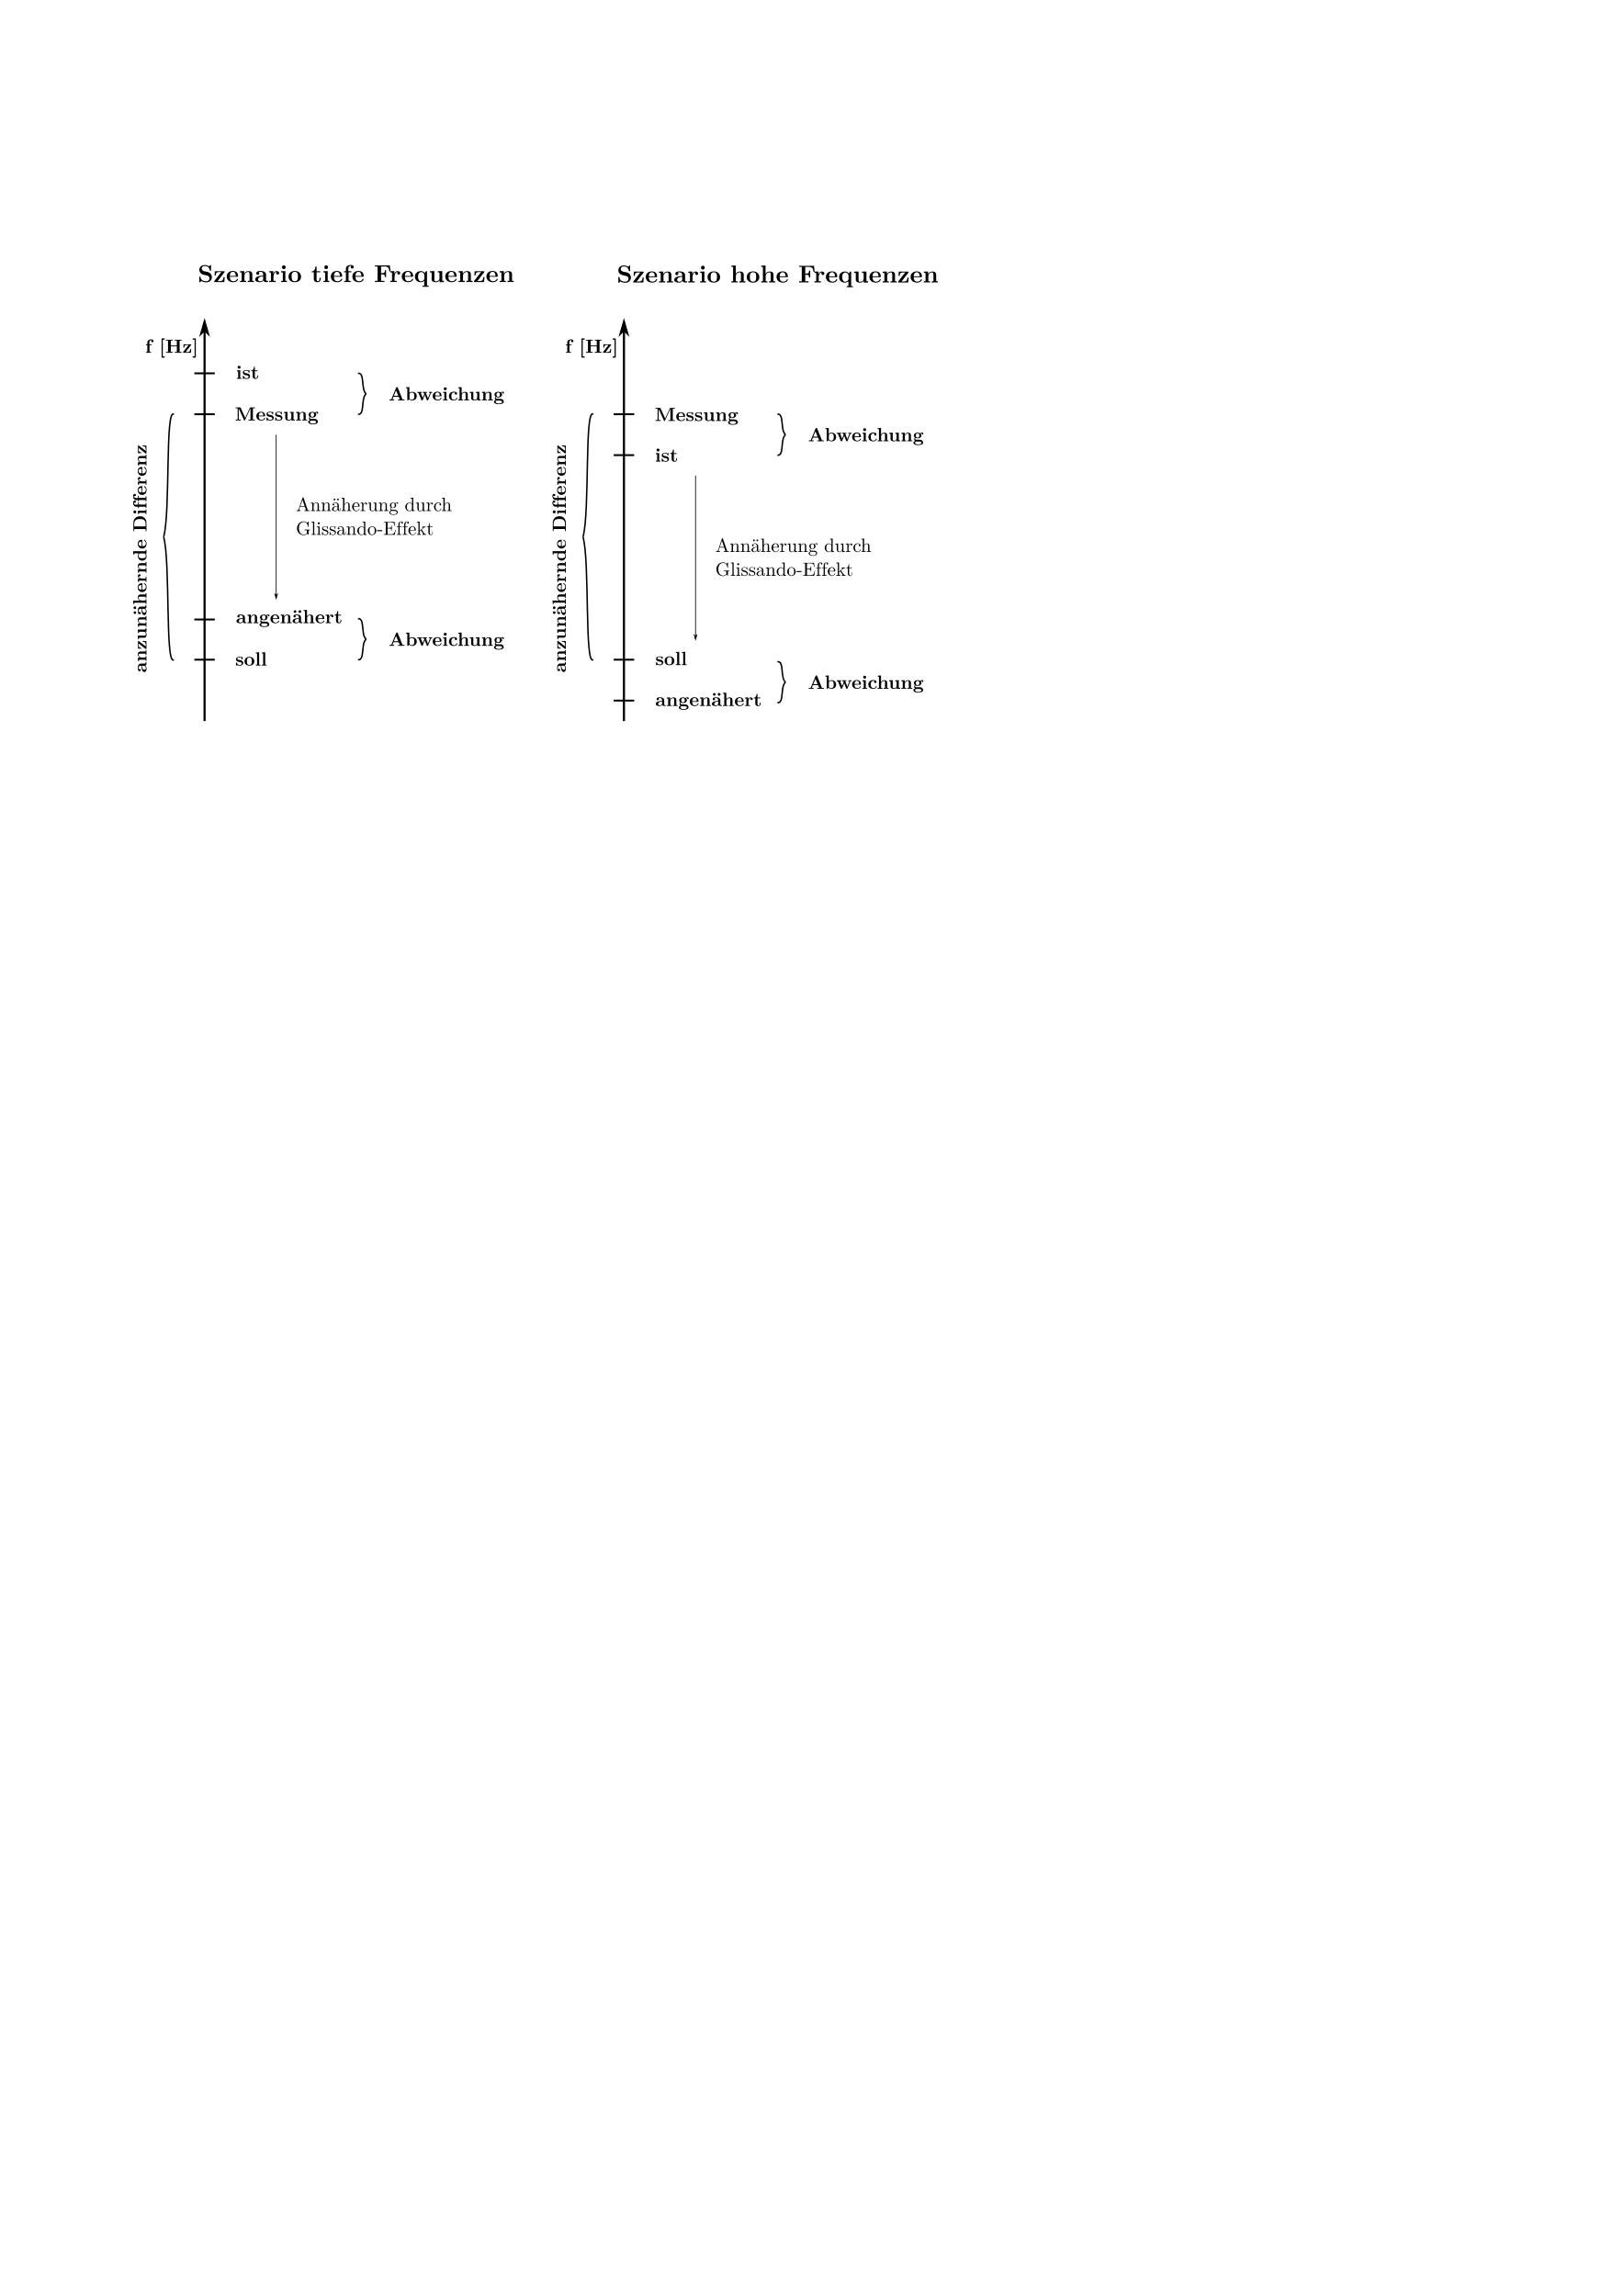
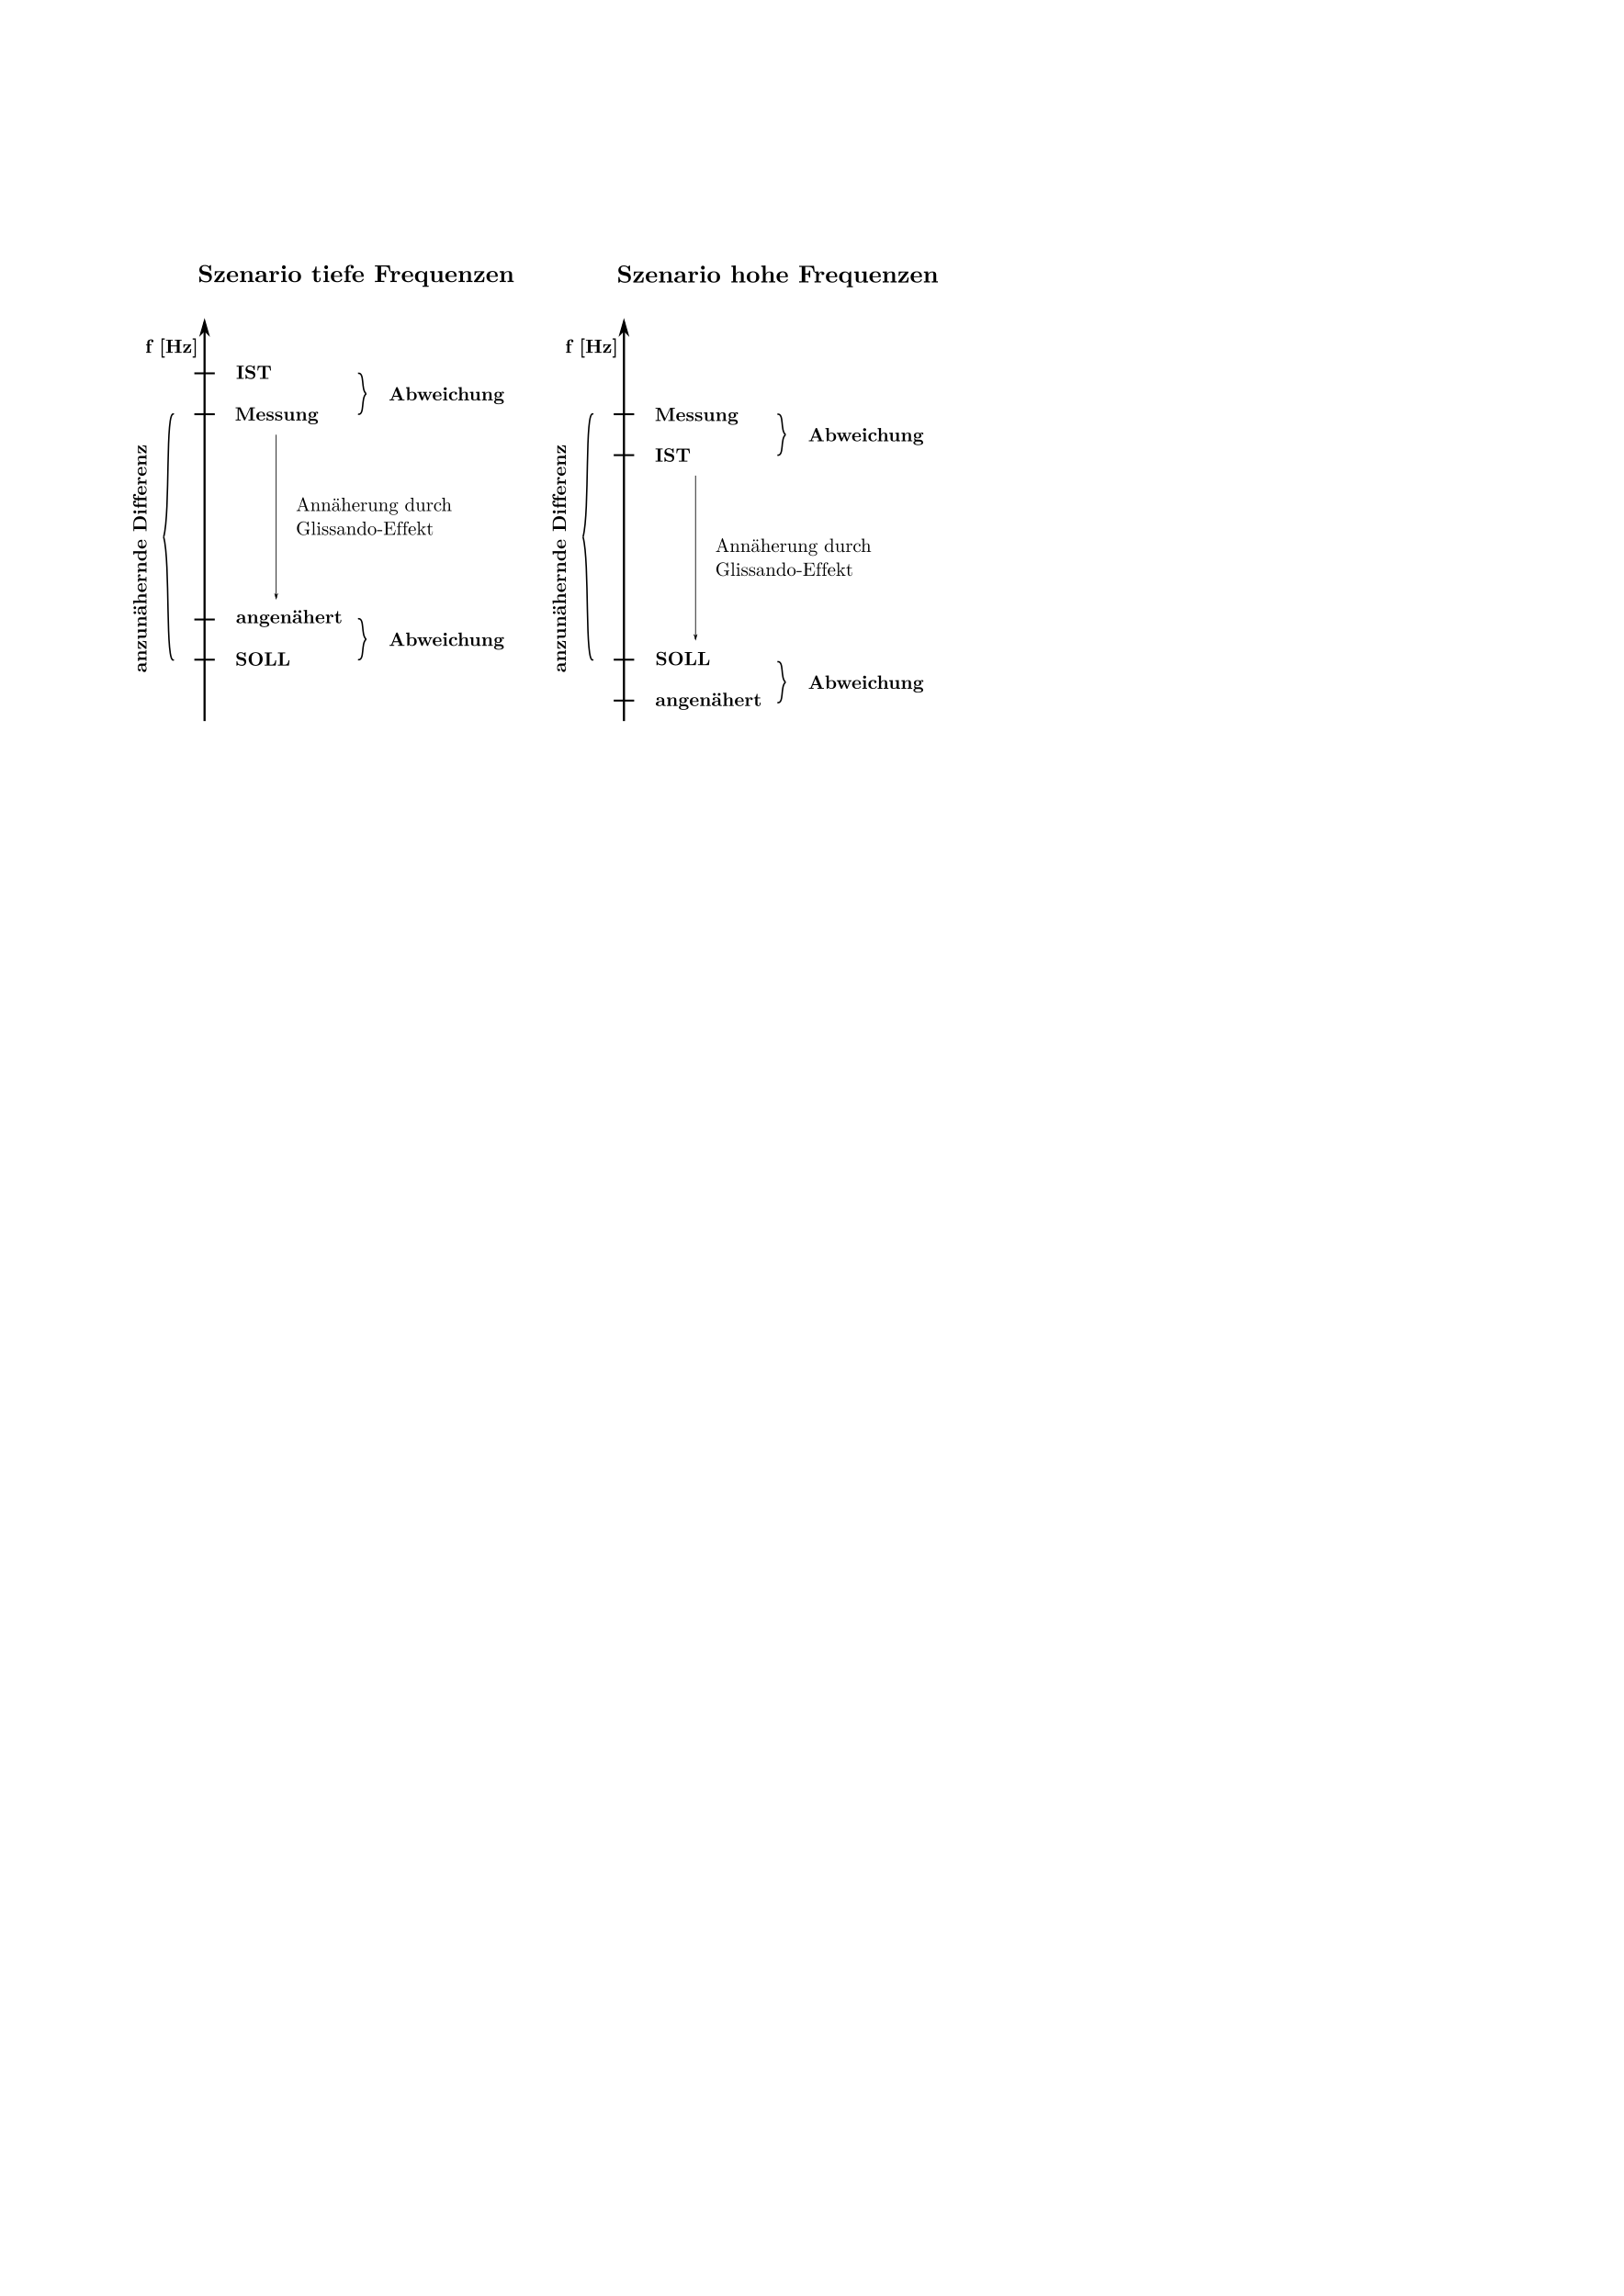
<svg xmlns="http://www.w3.org/2000/svg" width="210mm" height="297mm" viewBox="0 0 210 297" version="1.1" id="svg2093">
  <defs id="defs2087">
    <marker orient="auto" refY="0.0" refX="0.0" id="Arrow1Mend" style="overflow:visible;">
      <path id="path2651" d="M 0.0,0.0 L 5.0,-5.0 L -12.5,0.0 L 5.0,5.0 L 0.0,0.0 z " style="fill-rule:evenodd;stroke:#000000;stroke-width:1pt;stroke-opacity:1;fill:#000000;fill-opacity:1" transform="scale(0.4) rotate(180) translate(10,0)" />
    </marker>
    <marker orient="auto" refY="0.0" refX="0.0" id="Arrow1Mstart" style="overflow:visible">
      <path id="path2648" d="M 0.0,0.0 L 5.0,-5.0 L -12.5,0.0 L 5.0,5.0 L 0.0,0.0 z " style="fill-rule:evenodd;stroke:#000000;stroke-width:1pt;stroke-opacity:1;fill:#000000;fill-opacity:1" transform="scale(0.4) translate(10,0)" />
    </marker>
    <marker orient="auto" refY="0.0" refX="0.0" id="Arrow2Mend" style="overflow:visible;">
      <path id="path2669" style="fill-rule:evenodd;stroke-width:0.625;stroke-linejoin:round;stroke:#000000;stroke-opacity:1;fill:#000000;fill-opacity:1" d="M 8.719,4.034 L -2.207,0.016 L 8.719,-4.002 C 6.973,-1.63 6.983,1.616 8.719,4.034 z " transform="scale(0.6) rotate(180) translate(0,0)" />
    </marker>
    <marker orient="auto" refY="0" refX="0" id="Arrow1Mstart-7" style="overflow:visible">
      <path id="path2648-4" d="M 0,0 5,-5 -12.5,0 5,5 Z" style="fill:#000000;fill-opacity:1;fill-rule:evenodd;stroke:#000000;stroke-width:1pt;stroke-opacity:1" transform="matrix(0.4,0,0,0.4,4,0)" />
    </marker>
    <marker orient="auto" refY="0" refX="0" id="Arrow1Mstart-1" style="overflow:visible">
      <path id="path2648-6" d="M 0,0 5,-5 -12.5,0 5,5 Z" style="fill:#000000;fill-opacity:1;fill-rule:evenodd;stroke:#000000;stroke-width:1pt;stroke-opacity:1" transform="matrix(0.4,0,0,0.4,4,0)" />
    </marker>
    <marker orient="auto" refY="0" refX="0" id="Arrow1Mend-0" style="overflow:visible">
      <path id="path2651-7" d="M 0,0 5,-5 -12.5,0 5,5 Z" style="fill:#000000;fill-opacity:1;fill-rule:evenodd;stroke:#000000;stroke-width:1pt;stroke-opacity:1" transform="matrix(-0.4,0,0,-0.4,-4,0)" />
    </marker>
  </defs>
  <g id="layer1">
    <path style="opacity:1;vector-effect:none;fill:none;fill-opacity:1;stroke:#000000;stroke-width:0.276;stroke-linecap:butt;stroke-linejoin:miter;stroke-miterlimit:10;stroke-dasharray:none;stroke-dashoffset:0;stroke-opacity:1;marker-start:url(#Arrow1Mstart)" d="m 26.458,41.677 c 0,51.594 0,51.594 0,51.594" id="path2640" />
    <path style="opacity:1;vector-effect:none;fill:none;fill-opacity:1;stroke:#000000;stroke-width:0.245;stroke-linecap:butt;stroke-linejoin:miter;stroke-miterlimit:10;stroke-dasharray:none;stroke-dashoffset:0;stroke-opacity:1" d="M 25.135,85.333 H 27.781" id="path2968" />
    <path style="opacity:1;vector-effect:none;fill:none;fill-opacity:1;stroke:#000000;stroke-width:0.245;stroke-linecap:butt;stroke-linejoin:miter;stroke-miterlimit:10;stroke-dasharray:none;stroke-dashoffset:0;stroke-opacity:1" d="M 25.135,48.292 H 27.781" id="path2970" />
    <path style="opacity:1;vector-effect:none;fill:none;fill-opacity:1;stroke:#000000;stroke-width:0.245;stroke-linecap:butt;stroke-linejoin:miter;stroke-miterlimit:10;stroke-dasharray:none;stroke-dashoffset:0;stroke-opacity:1" d="M 25.135,53.583 H 27.781" id="path2972" />
    <text xml:space="preserve" style="font-style:normal;font-variant:normal;font-weight:bold;font-stretch:normal;font-size:2.469px;line-height:1.25;font-family:'Latin Modern Roman';-inkscape-font-specification:'Latin Modern Roman, Bold';font-variant-ligatures:normal;font-variant-caps:normal;font-variant-numeric:normal;font-feature-settings:normal;text-align:start;letter-spacing:0px;word-spacing:0px;writing-mode:lr-tb;text-anchor:start;fill:#000000;fill-opacity:1;stroke:none;stroke-width:0.265" x="30.427" y="86.089" id="text2976">
-       <tspan id="tspan2974" x="30.427" y="86.089" style="font-style:normal;font-variant:normal;font-weight:bold;font-stretch:normal;font-size:2.469px;font-family:'Latin Modern Roman';-inkscape-font-specification:'Latin Modern Roman, Bold';font-variant-ligatures:normal;font-variant-caps:normal;font-variant-numeric:normal;font-feature-settings:normal;text-align:start;writing-mode:lr-tb;text-anchor:start;stroke-width:0.265">soll</tspan>
+       <tspan id="tspan2974" x="30.427" y="86.089" style="font-style:normal;font-variant:normal;font-weight:bold;font-stretch:normal;font-size:2.469px;font-family:'Latin Modern Roman';-inkscape-font-specification:'Latin Modern Roman, Bold';font-variant-ligatures:normal;font-variant-caps:normal;font-variant-numeric:normal;font-feature-settings:normal;text-align:start;writing-mode:lr-tb;text-anchor:start;stroke-width:0.265">SOLL</tspan>
    </text>
    <text xml:space="preserve" style="font-style:normal;font-variant:normal;font-weight:bold;font-stretch:normal;font-size:2.469px;line-height:1.25;font-family:'Latin Modern Roman';-inkscape-font-specification:'Latin Modern Roman, Bold';font-variant-ligatures:normal;font-variant-caps:normal;font-variant-numeric:normal;font-feature-settings:normal;text-align:start;letter-spacing:0px;word-spacing:0px;writing-mode:lr-tb;text-anchor:start;fill:#000000;fill-opacity:1;stroke:none;stroke-width:0.265" x="30.38" y="54.387" id="text2980">
      <tspan id="tspan2978" x="30.38" y="54.387" style="font-style:normal;font-variant:normal;font-weight:bold;font-stretch:normal;font-size:2.469px;font-family:'Latin Modern Roman';-inkscape-font-specification:'Latin Modern Roman, Bold';font-variant-ligatures:normal;font-variant-caps:normal;font-variant-numeric:normal;font-feature-settings:normal;text-align:start;writing-mode:lr-tb;text-anchor:start;stroke-width:0.265">Messung</tspan>
    </text>
    <text xml:space="preserve" style="font-style:normal;font-variant:normal;font-weight:bold;font-stretch:normal;font-size:2.469px;line-height:1.25;font-family:'Latin Modern Roman';-inkscape-font-specification:'Latin Modern Roman, Bold';font-variant-ligatures:normal;font-variant-caps:normal;font-variant-numeric:normal;font-feature-settings:normal;text-align:start;letter-spacing:0px;word-spacing:0px;writing-mode:lr-tb;text-anchor:start;fill:#000000;fill-opacity:1;stroke:none;stroke-width:0.265" x="30.522" y="49" id="text2984">
-       <tspan id="tspan2982" x="30.522" y="49" style="font-style:normal;font-variant:normal;font-weight:bold;font-stretch:normal;font-size:2.469px;font-family:'Latin Modern Roman';-inkscape-font-specification:'Latin Modern Roman, Bold';font-variant-ligatures:normal;font-variant-caps:normal;font-variant-numeric:normal;font-feature-settings:normal;text-align:start;writing-mode:lr-tb;text-anchor:start;stroke-width:0.265">ist</tspan>
+       <tspan id="tspan2982" x="30.522" y="49" style="font-style:normal;font-variant:normal;font-weight:bold;font-stretch:normal;font-size:2.469px;font-family:'Latin Modern Roman';-inkscape-font-specification:'Latin Modern Roman, Bold';font-variant-ligatures:normal;font-variant-caps:normal;font-variant-numeric:normal;font-feature-settings:normal;text-align:start;writing-mode:lr-tb;text-anchor:start;stroke-width:0.265">IST</tspan>
    </text>
    <path style="opacity:1;vector-effect:none;fill:none;fill-opacity:1;stroke:#000000;stroke-width:0.19;stroke-linecap:butt;stroke-linejoin:miter;stroke-miterlimit:10;stroke-dasharray:none;stroke-dashoffset:0;stroke-opacity:1" d="m 46.302,53.583 c 0.914,0.151 0.348,-2.11 1.058,-2.646" id="path3072" />
    <path style="opacity:1;vector-effect:none;fill:none;fill-opacity:1;stroke:#000000;stroke-width:0.19;stroke-linecap:butt;stroke-linejoin:miter;stroke-miterlimit:10;stroke-dasharray:none;stroke-dashoffset:0;stroke-opacity:1" d="m 46.302,48.292 c 0.914,-0.151 0.348,2.11 1.058,2.646" id="path3072-6" />
    <text xml:space="preserve" style="font-style:normal;font-variant:normal;font-weight:bold;font-stretch:normal;font-size:2.469px;line-height:1.25;font-family:'Latin Modern Roman';-inkscape-font-specification:'Latin Modern Roman, Bold';font-variant-ligatures:normal;font-variant-caps:normal;font-variant-numeric:normal;font-feature-settings:normal;text-align:start;letter-spacing:0px;word-spacing:0px;writing-mode:lr-tb;text-anchor:start;fill:#000000;fill-opacity:1;stroke:none;stroke-width:0.265" x="50.271" y="51.788" id="text2984-9">
      <tspan id="tspan2982-9" x="50.271" y="51.788" style="font-style:normal;font-variant:normal;font-weight:bold;font-stretch:normal;font-size:2.469px;font-family:'Latin Modern Roman';-inkscape-font-specification:'Latin Modern Roman, Bold';font-variant-ligatures:normal;font-variant-caps:normal;font-variant-numeric:normal;font-feature-settings:normal;text-align:start;writing-mode:lr-tb;text-anchor:start;stroke-width:0.265">Abweichung</tspan>
    </text>
    <path style="opacity:1;vector-effect:none;fill:none;fill-opacity:1;stroke:#000000;stroke-width:0.245;stroke-linecap:butt;stroke-linejoin:miter;stroke-miterlimit:10;stroke-dasharray:none;stroke-dashoffset:0;stroke-opacity:1" d="m 25.135,80.136 h 2.646" id="path2970-9" />
    <text xml:space="preserve" style="font-style:normal;font-variant:normal;font-weight:bold;font-stretch:normal;font-size:2.469px;line-height:1.25;font-family:'Latin Modern Roman';-inkscape-font-specification:'Latin Modern Roman, Bold';font-variant-ligatures:normal;font-variant-caps:normal;font-variant-numeric:normal;font-feature-settings:normal;text-align:start;letter-spacing:0px;word-spacing:0px;writing-mode:lr-tb;text-anchor:start;fill:#000000;fill-opacity:1;stroke:none;stroke-width:0.265" x="30.522" y="80.609" id="text2984-98">
      <tspan id="tspan2982-8" x="30.522" y="80.609" style="font-style:normal;font-variant:normal;font-weight:bold;font-stretch:normal;font-size:2.469px;font-family:'Latin Modern Roman';-inkscape-font-specification:'Latin Modern Roman, Bold';font-variant-ligatures:normal;font-variant-caps:normal;font-variant-numeric:normal;font-feature-settings:normal;text-align:start;writing-mode:lr-tb;text-anchor:start;stroke-width:0.265">angenähert</tspan>
    </text>
    <flowRoot xml:space="preserve" id="flowRoot3140" style="fill:black;fill-opacity:1;stroke:none;font-family:sans-serif;font-style:normal;font-weight:normal;font-size:9.333px;line-height:1.25;letter-spacing:0px;word-spacing:0px">
      <flowRegion id="flowRegion3142">
        <rect id="rect3144" width="100" height="45" x="195" y="177.52" />
      </flowRegion>
      <flowPara id="flowPara3146" />
    </flowRoot>
    <path style="opacity:1;vector-effect:none;fill:none;fill-opacity:1;stroke:#000000;stroke-width:0.19;stroke-linecap:butt;stroke-linejoin:miter;stroke-miterlimit:10;stroke-dasharray:none;stroke-dashoffset:0;stroke-opacity:1" d="m 46.302,85.333 c 0.914,0.151 0.348,-2.11 1.058,-2.646" id="path3072-0" />
    <path style="opacity:1;vector-effect:none;fill:none;fill-opacity:1;stroke:#000000;stroke-width:0.19;stroke-linecap:butt;stroke-linejoin:miter;stroke-miterlimit:10;stroke-dasharray:none;stroke-dashoffset:0;stroke-opacity:1" d="m 46.302,80.042 c 0.914,-0.151 0.348,2.11 1.058,2.646" id="path3072-6-4" />
    <text xml:space="preserve" style="font-style:normal;font-variant:normal;font-weight:bold;font-stretch:normal;font-size:2.469px;line-height:1.25;font-family:'Latin Modern Roman';-inkscape-font-specification:'Latin Modern Roman, Bold';font-variant-ligatures:normal;font-variant-caps:normal;font-variant-numeric:normal;font-feature-settings:normal;text-align:start;letter-spacing:0px;word-spacing:0px;writing-mode:lr-tb;text-anchor:start;fill:#000000;fill-opacity:1;stroke:none;stroke-width:0.265" x="50.271" y="83.538" id="text2984-9-5">
      <tspan id="tspan2982-9-9" x="50.271" y="83.538" style="font-style:normal;font-variant:normal;font-weight:bold;font-stretch:normal;font-size:2.469px;font-family:'Latin Modern Roman';-inkscape-font-specification:'Latin Modern Roman, Bold';font-variant-ligatures:normal;font-variant-caps:normal;font-variant-numeric:normal;font-feature-settings:normal;text-align:start;writing-mode:lr-tb;text-anchor:start;stroke-width:0.265">Abweichung</tspan>
    </text>
    <path style="opacity:1;vector-effect:none;fill:none;fill-opacity:1;stroke:#000000;stroke-width:0.276;stroke-linecap:butt;stroke-linejoin:miter;stroke-miterlimit:10;stroke-dasharray:none;stroke-dashoffset:0;stroke-opacity:1;marker-start:url(#Arrow1Mstart-1)" d="m 80.698,41.677 c 0,51.594 0,51.594 0,51.594" id="path2640-2" />
    <path style="opacity:1;vector-effect:none;fill:none;fill-opacity:1;stroke:#000000;stroke-width:0.245;stroke-linecap:butt;stroke-linejoin:miter;stroke-miterlimit:10;stroke-dasharray:none;stroke-dashoffset:0;stroke-opacity:1" d="m 79.375,85.333 h 2.646" id="path2968-7" />
    <path style="opacity:1;vector-effect:none;fill:none;fill-opacity:1;stroke:#000000;stroke-width:0.245;stroke-linecap:butt;stroke-linejoin:miter;stroke-miterlimit:10;stroke-dasharray:none;stroke-dashoffset:0;stroke-opacity:1" d="m 79.375,58.875 h 2.646" id="path2970-2" />
    <path style="opacity:1;vector-effect:none;fill:none;fill-opacity:1;stroke:#000000;stroke-width:0.245;stroke-linecap:butt;stroke-linejoin:miter;stroke-miterlimit:10;stroke-dasharray:none;stroke-dashoffset:0;stroke-opacity:1" d="m 79.375,53.583 h 2.646" id="path2972-7" />
    <text xml:space="preserve" style="font-style:normal;font-variant:normal;font-weight:bold;font-stretch:normal;font-size:2.469px;line-height:1.25;font-family:'Latin Modern Roman';-inkscape-font-specification:'Latin Modern Roman, Bold';font-variant-ligatures:normal;font-variant-caps:normal;font-variant-numeric:normal;font-feature-settings:normal;text-align:start;letter-spacing:0px;word-spacing:0px;writing-mode:lr-tb;text-anchor:start;fill:#000000;fill-opacity:1;stroke:none;stroke-width:0.265" x="84.753" y="86.035" id="text2976-9">
-       <tspan id="tspan2974-7" x="84.753" y="86.035" style="font-style:normal;font-variant:normal;font-weight:bold;font-stretch:normal;font-size:2.469px;font-family:'Latin Modern Roman';-inkscape-font-specification:'Latin Modern Roman, Bold';font-variant-ligatures:normal;font-variant-caps:normal;font-variant-numeric:normal;font-feature-settings:normal;text-align:start;writing-mode:lr-tb;text-anchor:start;stroke-width:0.265">soll</tspan>
+       <tspan id="tspan2974-7" x="84.753" y="86.035" style="font-style:normal;font-variant:normal;font-weight:bold;font-stretch:normal;font-size:2.469px;font-family:'Latin Modern Roman';-inkscape-font-specification:'Latin Modern Roman, Bold';font-variant-ligatures:normal;font-variant-caps:normal;font-variant-numeric:normal;font-feature-settings:normal;text-align:start;writing-mode:lr-tb;text-anchor:start;stroke-width:0.265">SOLL</tspan>
    </text>
    <text xml:space="preserve" style="font-style:normal;font-variant:normal;font-weight:bold;font-stretch:normal;font-size:2.469px;line-height:1.25;font-family:'Latin Modern Roman';-inkscape-font-specification:'Latin Modern Roman, Bold';font-variant-ligatures:normal;font-variant-caps:normal;font-variant-numeric:normal;font-feature-settings:normal;text-align:start;letter-spacing:0px;word-spacing:0px;writing-mode:lr-tb;text-anchor:start;fill:#000000;fill-opacity:1;stroke:none;stroke-width:0.265" x="84.687" y="54.452" id="text2980-8">
      <tspan id="tspan2978-5" x="84.687" y="54.452" style="font-style:normal;font-variant:normal;font-weight:bold;font-stretch:normal;font-size:2.469px;font-family:'Latin Modern Roman';-inkscape-font-specification:'Latin Modern Roman, Bold';font-variant-ligatures:normal;font-variant-caps:normal;font-variant-numeric:normal;font-feature-settings:normal;text-align:start;writing-mode:lr-tb;text-anchor:start;stroke-width:0.265">Messung</tspan>
    </text>
    <text xml:space="preserve" style="font-style:normal;font-variant:normal;font-weight:bold;font-stretch:normal;font-size:2.469px;line-height:1.25;font-family:'Latin Modern Roman';-inkscape-font-specification:'Latin Modern Roman, Bold';font-variant-ligatures:normal;font-variant-caps:normal;font-variant-numeric:normal;font-feature-settings:normal;text-align:start;letter-spacing:0px;word-spacing:0px;writing-mode:lr-tb;text-anchor:start;fill:#000000;fill-opacity:1;stroke:none;stroke-width:0.265" x="84.707" y="59.71" id="text2984-5">
-       <tspan id="tspan2982-81" x="84.707" y="59.71" style="font-style:normal;font-variant:normal;font-weight:bold;font-stretch:normal;font-size:2.469px;font-family:'Latin Modern Roman';-inkscape-font-specification:'Latin Modern Roman, Bold';font-variant-ligatures:normal;font-variant-caps:normal;font-variant-numeric:normal;font-feature-settings:normal;text-align:start;writing-mode:lr-tb;text-anchor:start;stroke-width:0.265">ist</tspan>
+       <tspan id="tspan2982-81" x="84.707" y="59.71" style="font-style:normal;font-variant:normal;font-weight:bold;font-stretch:normal;font-size:2.469px;font-family:'Latin Modern Roman';-inkscape-font-specification:'Latin Modern Roman, Bold';font-variant-ligatures:normal;font-variant-caps:normal;font-variant-numeric:normal;font-feature-settings:normal;text-align:start;writing-mode:lr-tb;text-anchor:start;stroke-width:0.265">IST</tspan>
    </text>
    <path style="opacity:1;vector-effect:none;fill:none;fill-opacity:1;stroke:#000000;stroke-width:0.19;stroke-linecap:butt;stroke-linejoin:miter;stroke-miterlimit:10;stroke-dasharray:none;stroke-dashoffset:0;stroke-opacity:1" d="m 100.542,58.875 c 0.914,0.151 0.348,-2.11 1.058,-2.646" id="path3072-3" />
    <path style="opacity:1;vector-effect:none;fill:none;fill-opacity:1;stroke:#000000;stroke-width:0.19;stroke-linecap:butt;stroke-linejoin:miter;stroke-miterlimit:10;stroke-dasharray:none;stroke-dashoffset:0;stroke-opacity:1" d="m 100.542,53.583 c 0.914,-0.151 0.348,2.11 1.058,2.646" id="path3072-6-1" />
    <text xml:space="preserve" style="font-style:normal;font-variant:normal;font-weight:bold;font-stretch:normal;font-size:2.469px;line-height:1.25;font-family:'Latin Modern Roman';-inkscape-font-specification:'Latin Modern Roman, Bold';font-variant-ligatures:normal;font-variant-caps:normal;font-variant-numeric:normal;font-feature-settings:normal;text-align:start;letter-spacing:0px;word-spacing:0px;writing-mode:lr-tb;text-anchor:start;fill:#000000;fill-opacity:1;stroke:none;stroke-width:0.265" x="104.51" y="57.08" id="text2984-9-4">
      <tspan id="tspan2982-9-1" x="104.51" y="57.08" style="font-style:normal;font-variant:normal;font-weight:bold;font-stretch:normal;font-size:2.469px;font-family:'Latin Modern Roman';-inkscape-font-specification:'Latin Modern Roman, Bold';font-variant-ligatures:normal;font-variant-caps:normal;font-variant-numeric:normal;font-feature-settings:normal;text-align:start;writing-mode:lr-tb;text-anchor:start;stroke-width:0.265">Abweichung</tspan>
    </text>
    <path style="opacity:1;vector-effect:none;fill:none;fill-opacity:1;stroke:#000000;stroke-width:0.245;stroke-linecap:butt;stroke-linejoin:miter;stroke-miterlimit:10;stroke-dasharray:none;stroke-dashoffset:0;stroke-opacity:1" d="m 79.375,90.625 h 2.646" id="path2970-9-9" />
    <text xml:space="preserve" style="font-style:normal;font-variant:normal;font-weight:bold;font-stretch:normal;font-size:2.469px;line-height:1.25;font-family:'Latin Modern Roman';-inkscape-font-specification:'Latin Modern Roman, Bold';font-variant-ligatures:normal;font-variant-caps:normal;font-variant-numeric:normal;font-feature-settings:normal;text-align:start;letter-spacing:0px;word-spacing:0px;writing-mode:lr-tb;text-anchor:start;fill:#000000;fill-opacity:1;stroke:none;stroke-width:0.265" x="84.753" y="91.319" id="text2984-98-7">
      <tspan id="tspan2982-8-5" x="84.753" y="91.319" style="font-style:normal;font-variant:normal;font-weight:bold;font-stretch:normal;font-size:2.469px;font-family:'Latin Modern Roman';-inkscape-font-specification:'Latin Modern Roman, Bold';font-variant-ligatures:normal;font-variant-caps:normal;font-variant-numeric:normal;font-feature-settings:normal;text-align:start;writing-mode:lr-tb;text-anchor:start;stroke-width:0.265">angenähert</tspan>
    </text>
    <path style="opacity:1;vector-effect:none;fill:none;fill-opacity:1;stroke:#000000;stroke-width:0.19;stroke-linecap:butt;stroke-linejoin:miter;stroke-miterlimit:10;stroke-dasharray:none;stroke-dashoffset:0;stroke-opacity:1" d="m 100.542,90.89 c 0.914,0.151 0.348,-2.11 1.058,-2.646" id="path3072-0-9" />
    <path style="opacity:1;vector-effect:none;fill:none;fill-opacity:1;stroke:#000000;stroke-width:0.19;stroke-linecap:butt;stroke-linejoin:miter;stroke-miterlimit:10;stroke-dasharray:none;stroke-dashoffset:0;stroke-opacity:1" d="m 100.542,85.598 c 0.914,-0.151 0.348,2.11 1.058,2.646" id="path3072-6-4-6" />
    <text xml:space="preserve" style="font-style:normal;font-variant:normal;font-weight:bold;font-stretch:normal;font-size:2.469px;line-height:1.25;font-family:'Latin Modern Roman';-inkscape-font-specification:'Latin Modern Roman, Bold';font-variant-ligatures:normal;font-variant-caps:normal;font-variant-numeric:normal;font-feature-settings:normal;text-align:start;letter-spacing:0px;word-spacing:0px;writing-mode:lr-tb;text-anchor:start;fill:#000000;fill-opacity:1;stroke:none;stroke-width:0.265" x="104.51" y="89.094" id="text2984-9-5-6">
      <tspan id="tspan2982-9-9-7" x="104.51" y="89.094" style="font-style:normal;font-variant:normal;font-weight:bold;font-stretch:normal;font-size:2.469px;font-family:'Latin Modern Roman';-inkscape-font-specification:'Latin Modern Roman, Bold';font-variant-ligatures:normal;font-variant-caps:normal;font-variant-numeric:normal;font-feature-settings:normal;text-align:start;writing-mode:lr-tb;text-anchor:start;stroke-width:0.265">Abweichung</tspan>
    </text>
    <path style="opacity:1;vector-effect:none;fill:none;fill-opacity:1;stroke:#000000;stroke-width:0.19;stroke-linecap:butt;stroke-linejoin:miter;stroke-miterlimit:10;stroke-dasharray:none;stroke-dashoffset:0;stroke-opacity:1" d="M 22.49,85.333 C 21.348,86.236 22.055,72.677 21.167,69.466" id="path3072-0-5" />
    <path style="opacity:1;vector-effect:none;fill:none;fill-opacity:1;stroke:#000000;stroke-width:0.19;stroke-linecap:butt;stroke-linejoin:miter;stroke-miterlimit:10;stroke-dasharray:none;stroke-dashoffset:0;stroke-opacity:1" d="M 22.49,53.599 C 21.348,52.697 22.055,66.256 21.167,69.466" id="path3072-6-4-8" />
    <text xml:space="preserve" style="font-style:normal;font-variant:normal;font-weight:bold;font-stretch:normal;font-size:2.469px;line-height:1.25;font-family:'Latin Modern Roman';-inkscape-font-specification:'Latin Modern Roman, Bold';font-variant-ligatures:normal;font-variant-caps:normal;font-variant-numeric:normal;font-feature-settings:normal;text-align:start;letter-spacing:0px;word-spacing:0px;writing-mode:lr-tb;text-anchor:start;fill:#000000;fill-opacity:1;stroke:none;stroke-width:0.265" x="-69.88" y="18.941" id="text2980-4" transform="rotate(-90)">
      <tspan id="tspan2978-4" x="-69.88" y="18.941" style="font-style:normal;font-variant:normal;font-weight:bold;font-stretch:normal;font-size:2.469px;font-family:'Latin Modern Roman';-inkscape-font-specification:'Latin Modern Roman, Bold';font-variant-ligatures:normal;font-variant-caps:normal;font-variant-numeric:normal;font-feature-settings:normal;text-align:center;writing-mode:lr-tb;text-anchor:middle;stroke-width:0.265">anzunähernde Differenz</tspan>
    </text>
    <flowRoot xml:space="preserve" id="flowRoot3495" style="fill:black;fill-opacity:1;stroke:none;font-family:sans-serif;font-style:normal;font-weight:normal;font-size:9.333px;line-height:1.25;letter-spacing:0px;word-spacing:0px">
      <flowRegion id="flowRegion3497">
        <rect id="rect3499" width="50" height="140" x="40" y="192.52" />
      </flowRegion>
      <flowPara id="flowPara3501" />
    </flowRoot>
    <path style="opacity:1;vector-effect:none;fill:none;fill-opacity:1;stroke:#000000;stroke-width:0.19;stroke-linecap:butt;stroke-linejoin:miter;stroke-miterlimit:10;stroke-dasharray:none;stroke-dashoffset:0;stroke-opacity:1" d="m 76.729,85.325 c -1.142,0.903 -0.435,-12.656 -1.323,-15.867" id="path3072-0-5-0" />
    <path style="opacity:1;vector-effect:none;fill:none;fill-opacity:1;stroke:#000000;stroke-width:0.19;stroke-linecap:butt;stroke-linejoin:miter;stroke-miterlimit:10;stroke-dasharray:none;stroke-dashoffset:0;stroke-opacity:1" d="m 76.729,53.591 c -1.142,-0.903 -0.435,12.656 -1.323,15.867" id="path3072-6-4-8-4" />
    <text xml:space="preserve" style="font-style:normal;font-variant:normal;font-weight:bold;font-stretch:normal;font-size:2.469px;line-height:1.25;font-family:'Latin Modern Roman';-inkscape-font-specification:'Latin Modern Roman, Bold';font-variant-ligatures:normal;font-variant-caps:normal;font-variant-numeric:normal;font-feature-settings:normal;text-align:start;letter-spacing:0px;word-spacing:0px;writing-mode:lr-tb;text-anchor:start;fill:#000000;fill-opacity:1;stroke:none;stroke-width:0.265" x="-69.872" y="73.181" id="text2980-4-2" transform="rotate(-90)">
      <tspan id="tspan2978-4-2" x="-69.872" y="73.181" style="font-style:normal;font-variant:normal;font-weight:bold;font-stretch:normal;font-size:2.469px;font-family:'Latin Modern Roman';-inkscape-font-specification:'Latin Modern Roman, Bold';font-variant-ligatures:normal;font-variant-caps:normal;font-variant-numeric:normal;font-feature-settings:normal;text-align:center;writing-mode:lr-tb;text-anchor:middle;stroke-width:0.265">anzunähernde Differenz</tspan>
    </text>
    <text xml:space="preserve" style="font-style:normal;font-variant:normal;font-weight:bold;font-stretch:normal;font-size:3.175px;line-height:1.25;font-family:'Latin Modern Roman';-inkscape-font-specification:'Latin Modern Roman, Bold';font-variant-ligatures:normal;font-variant-caps:normal;font-variant-numeric:normal;font-feature-settings:normal;text-align:start;letter-spacing:0px;word-spacing:0px;writing-mode:lr-tb;text-anchor:start;fill:#000000;fill-opacity:1;stroke:none;stroke-width:0.265" x="25.575" y="36.488" id="text2980-87">
      <tspan id="tspan2978-7" x="25.575" y="36.488" style="font-style:normal;font-variant:normal;font-weight:bold;font-stretch:normal;font-size:3.175px;font-family:'Latin Modern Roman';-inkscape-font-specification:'Latin Modern Roman, Bold';font-variant-ligatures:normal;font-variant-caps:normal;font-variant-numeric:normal;font-feature-settings:normal;text-align:start;writing-mode:lr-tb;text-anchor:start;stroke-width:0.265">Szenario tiefe Frequenzen</tspan>
    </text>
    <text xml:space="preserve" style="font-style:normal;font-variant:normal;font-weight:bold;font-stretch:normal;font-size:3.175px;line-height:1.25;font-family:'Latin Modern Roman';-inkscape-font-specification:'Latin Modern Roman, Bold';font-variant-ligatures:normal;font-variant-caps:normal;font-variant-numeric:normal;font-feature-settings:normal;text-align:start;letter-spacing:0px;word-spacing:0px;writing-mode:lr-tb;text-anchor:start;fill:#000000;fill-opacity:1;stroke:none;stroke-width:0.265" x="79.768" y="36.541" id="text2980-87-3">
      <tspan id="tspan2978-7-5" x="79.768" y="36.541" style="font-style:normal;font-variant:normal;font-weight:bold;font-stretch:normal;font-size:3.175px;font-family:'Latin Modern Roman';-inkscape-font-specification:'Latin Modern Roman, Bold';font-variant-ligatures:normal;font-variant-caps:normal;font-variant-numeric:normal;font-feature-settings:normal;text-align:start;writing-mode:lr-tb;text-anchor:start;stroke-width:0.265">Szenario hohe Frequenzen</tspan>
    </text>
    <path style="opacity:1;vector-effect:none;fill:none;fill-opacity:1;stroke:#000000;stroke-width:0.1;stroke-linecap:butt;stroke-linejoin:miter;stroke-miterlimit:10;stroke-dasharray:none;stroke-dashoffset:0;stroke-opacity:1;marker-end:url(#Arrow1Mend)" d="m 35.719,56.229 c 0,21.167 0,21.167 0,21.167" id="path3779" />
    <text xml:space="preserve" style="font-style:normal;font-variant:normal;font-weight:bold;font-stretch:normal;font-size:2.469px;line-height:1.25;font-family:'Latin Modern Roman';-inkscape-font-specification:'Latin Modern Roman, Bold';font-variant-ligatures:normal;font-variant-caps:normal;font-variant-numeric:normal;font-feature-settings:normal;text-align:start;letter-spacing:0px;word-spacing:0px;writing-mode:lr-tb;text-anchor:start;fill:#000000;fill-opacity:1;stroke:none;stroke-width:0.265" x="38.271" y="66.1" id="text2984-9-6">
      <tspan id="tspan2982-9-2" x="38.271" y="66.1" style="font-style:normal;font-variant:normal;font-weight:normal;font-stretch:normal;font-size:2.469px;font-family:'Latin Modern Roman';-inkscape-font-specification:'Latin Modern Roman, Normal';font-variant-ligatures:normal;font-variant-caps:normal;font-variant-numeric:normal;font-feature-settings:normal;text-align:start;writing-mode:lr-tb;text-anchor:start;stroke-width:0.265">Annäherung durch </tspan>
      <tspan x="38.271" y="69.186" style="font-style:normal;font-variant:normal;font-weight:normal;font-stretch:normal;font-size:2.469px;font-family:'Latin Modern Roman';-inkscape-font-specification:'Latin Modern Roman, Normal';font-variant-ligatures:normal;font-variant-caps:normal;font-variant-numeric:normal;font-feature-settings:normal;text-align:start;writing-mode:lr-tb;text-anchor:start;stroke-width:0.265" id="tspan3843">Glissando-Effekt</tspan>
    </text>
    <path style="opacity:1;vector-effect:none;fill:none;fill-opacity:1;stroke:#000000;stroke-width:0.1;stroke-linecap:butt;stroke-linejoin:miter;stroke-miterlimit:10;stroke-dasharray:none;stroke-dashoffset:0;stroke-opacity:1;marker-end:url(#Arrow1Mend-0)" d="m 89.958,61.521 c 0,21.167 0,21.167 0,21.167" id="path3779-0" />
    <text xml:space="preserve" style="font-style:normal;font-variant:normal;font-weight:bold;font-stretch:normal;font-size:2.469px;line-height:1.25;font-family:'Latin Modern Roman';-inkscape-font-specification:'Latin Modern Roman, Bold';font-variant-ligatures:normal;font-variant-caps:normal;font-variant-numeric:normal;font-feature-settings:normal;text-align:start;letter-spacing:0px;word-spacing:0px;writing-mode:lr-tb;text-anchor:start;fill:#000000;fill-opacity:1;stroke:none;stroke-width:0.265" x="92.511" y="71.391" id="text2984-9-6-8">
      <tspan id="tspan2982-9-2-4" x="92.511" y="71.391" style="font-style:normal;font-variant:normal;font-weight:normal;font-stretch:normal;font-size:2.469px;font-family:'Latin Modern Roman';-inkscape-font-specification:'Latin Modern Roman, Normal';font-variant-ligatures:normal;font-variant-caps:normal;font-variant-numeric:normal;font-feature-settings:normal;text-align:start;writing-mode:lr-tb;text-anchor:start;stroke-width:0.265">Annäherung durch </tspan>
      <tspan x="92.511" y="74.478" style="font-style:normal;font-variant:normal;font-weight:normal;font-stretch:normal;font-size:2.469px;font-family:'Latin Modern Roman';-inkscape-font-specification:'Latin Modern Roman, Normal';font-variant-ligatures:normal;font-variant-caps:normal;font-variant-numeric:normal;font-feature-settings:normal;text-align:start;writing-mode:lr-tb;text-anchor:start;stroke-width:0.265" id="tspan3843-9">Glissando-Effekt</tspan>
    </text>
    <text xml:space="preserve" style="font-style:normal;font-variant:normal;font-weight:bold;font-stretch:normal;font-size:2.469px;line-height:1.25;font-family:'Latin Modern Roman';-inkscape-font-specification:'Latin Modern Roman, Bold';font-variant-ligatures:normal;font-variant-caps:normal;font-variant-numeric:normal;font-feature-settings:normal;text-align:start;letter-spacing:0px;word-spacing:0px;writing-mode:lr-tb;text-anchor:start;fill:#000000;fill-opacity:1;stroke:none;stroke-width:0.265" x="73.084" y="45.631" id="text2984-5-9">
      <tspan id="tspan2982-81-9" x="73.084" y="45.631" style="font-style:normal;font-variant:normal;font-weight:bold;font-stretch:normal;font-size:2.469px;font-family:'Latin Modern Roman';-inkscape-font-specification:'Latin Modern Roman, Bold';font-variant-ligatures:normal;font-variant-caps:normal;font-variant-numeric:normal;font-feature-settings:normal;text-align:start;writing-mode:lr-tb;text-anchor:start;stroke-width:0.265">f [Hz]</tspan>
    </text>
    <text xml:space="preserve" style="font-style:normal;font-variant:normal;font-weight:bold;font-stretch:normal;font-size:2.469px;line-height:1.25;font-family:'Latin Modern Roman';-inkscape-font-specification:'Latin Modern Roman, Bold';font-variant-ligatures:normal;font-variant-caps:normal;font-variant-numeric:normal;font-feature-settings:normal;text-align:start;letter-spacing:0px;word-spacing:0px;writing-mode:lr-tb;text-anchor:start;fill:#000000;fill-opacity:1;stroke:none;stroke-width:0.265" x="18.773" y="45.631" id="text2984-5-9-4">
      <tspan id="tspan2982-81-9-9" x="18.773" y="45.631" style="font-style:normal;font-variant:normal;font-weight:bold;font-stretch:normal;font-size:2.469px;font-family:'Latin Modern Roman';-inkscape-font-specification:'Latin Modern Roman, Bold';font-variant-ligatures:normal;font-variant-caps:normal;font-variant-numeric:normal;font-feature-settings:normal;text-align:start;writing-mode:lr-tb;text-anchor:start;stroke-width:0.265">f [Hz]</tspan>
    </text>
  </g>
</svg>
